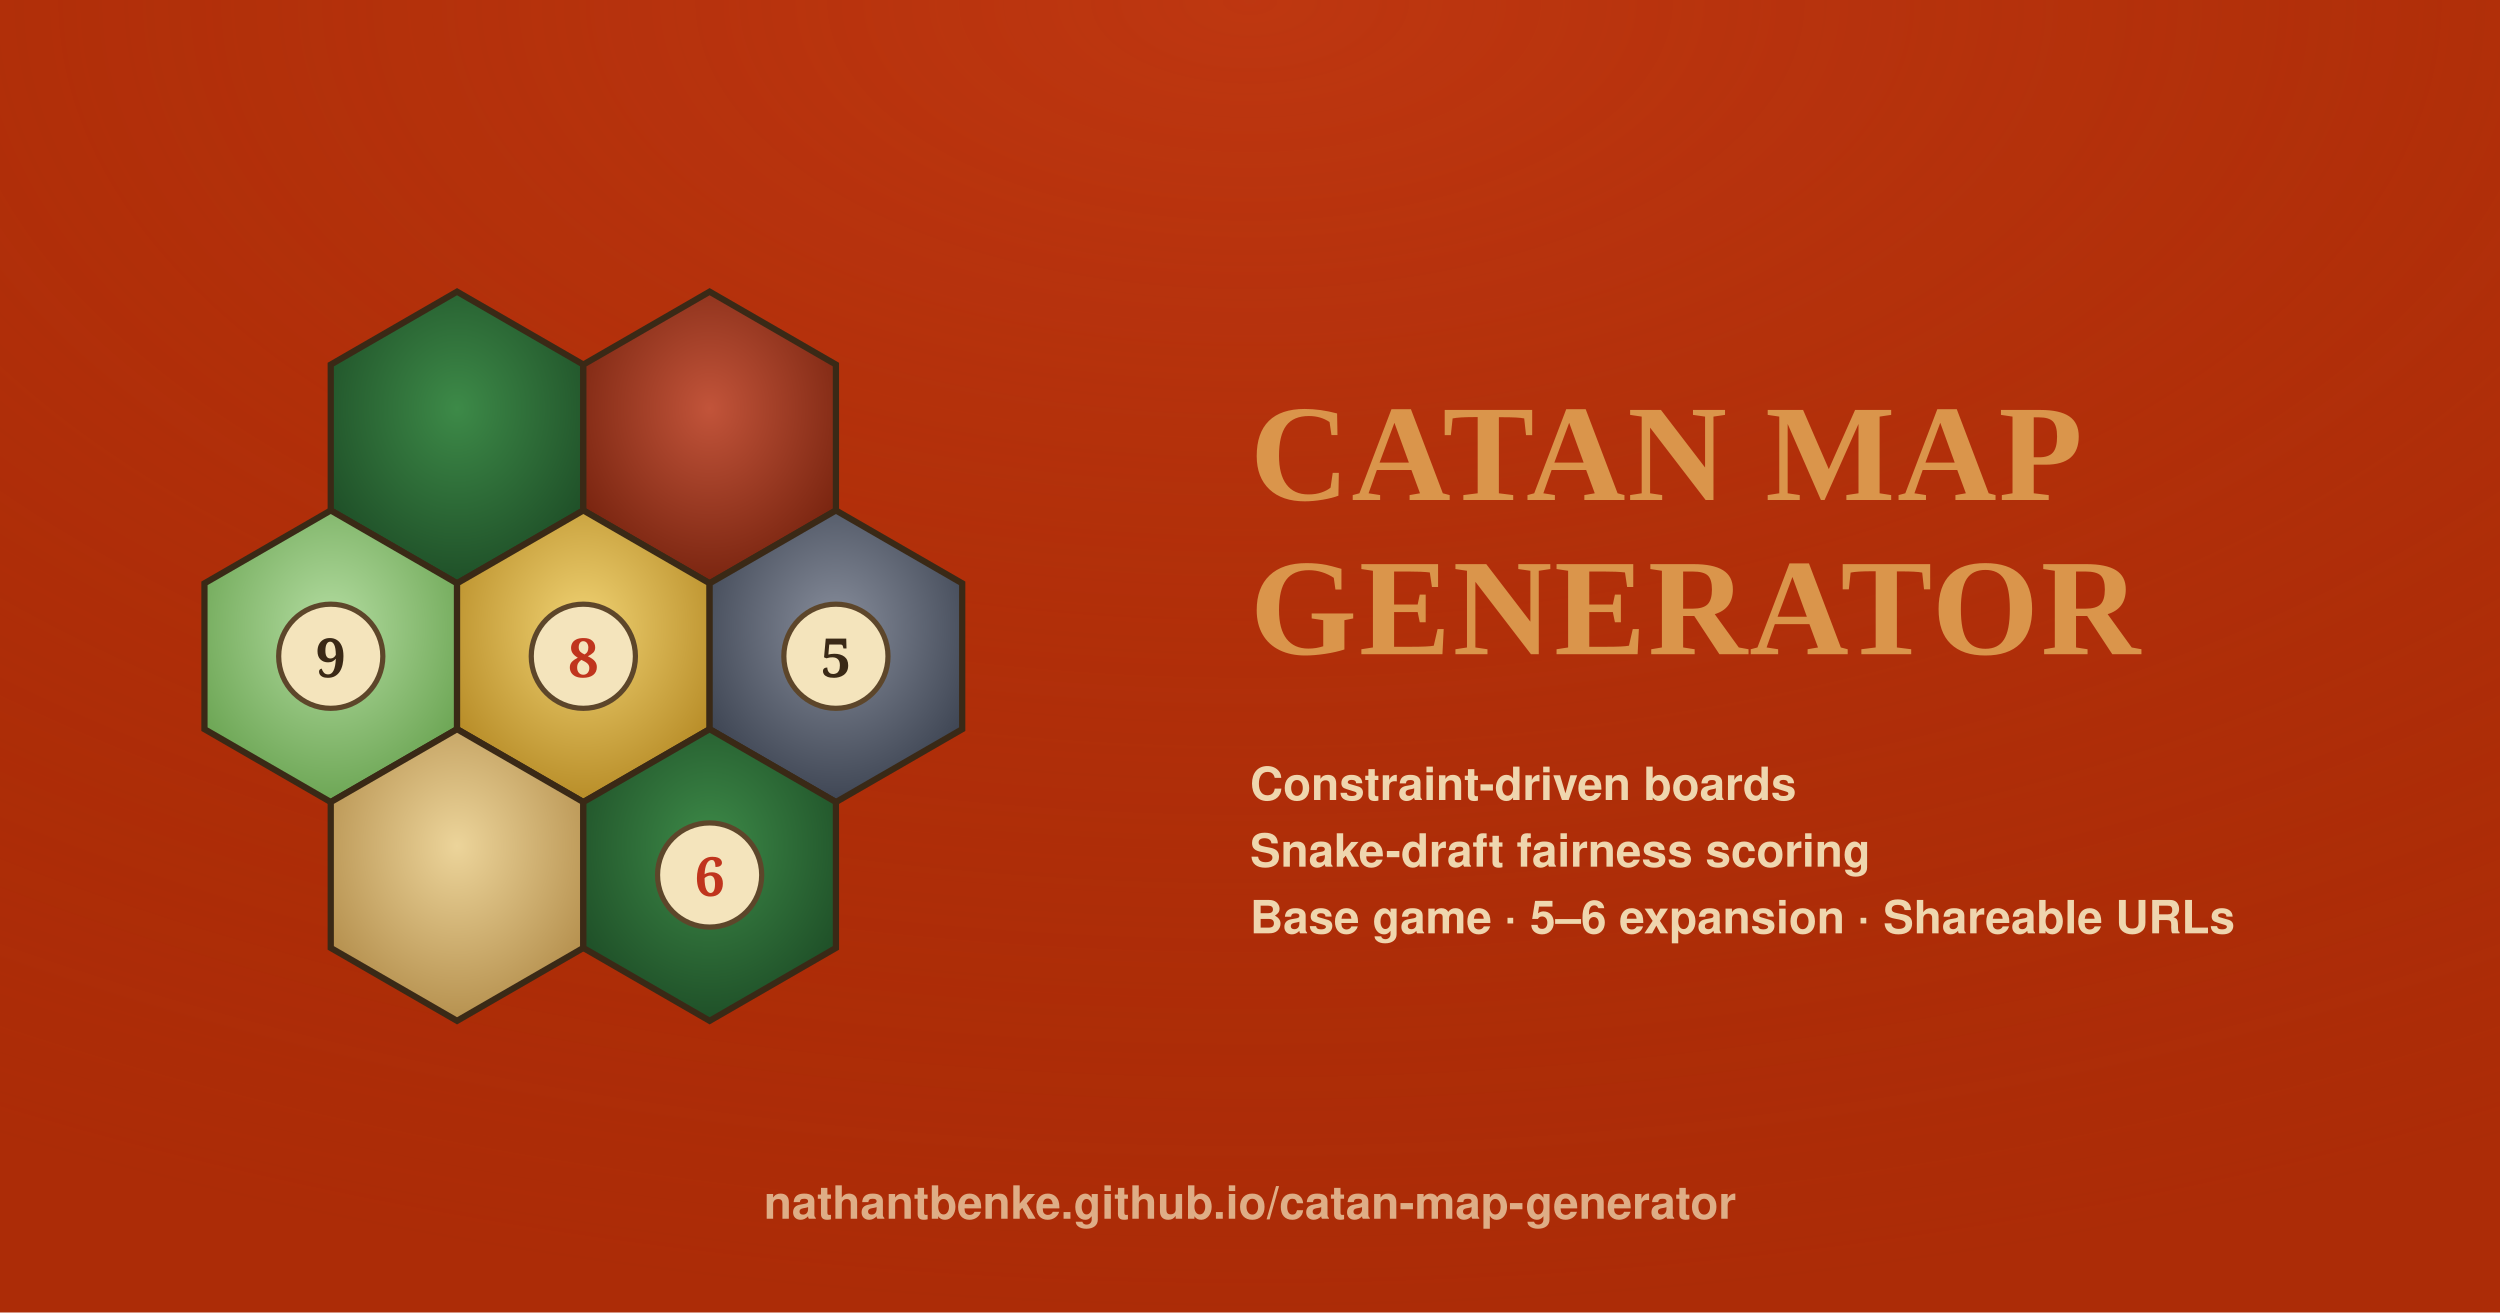
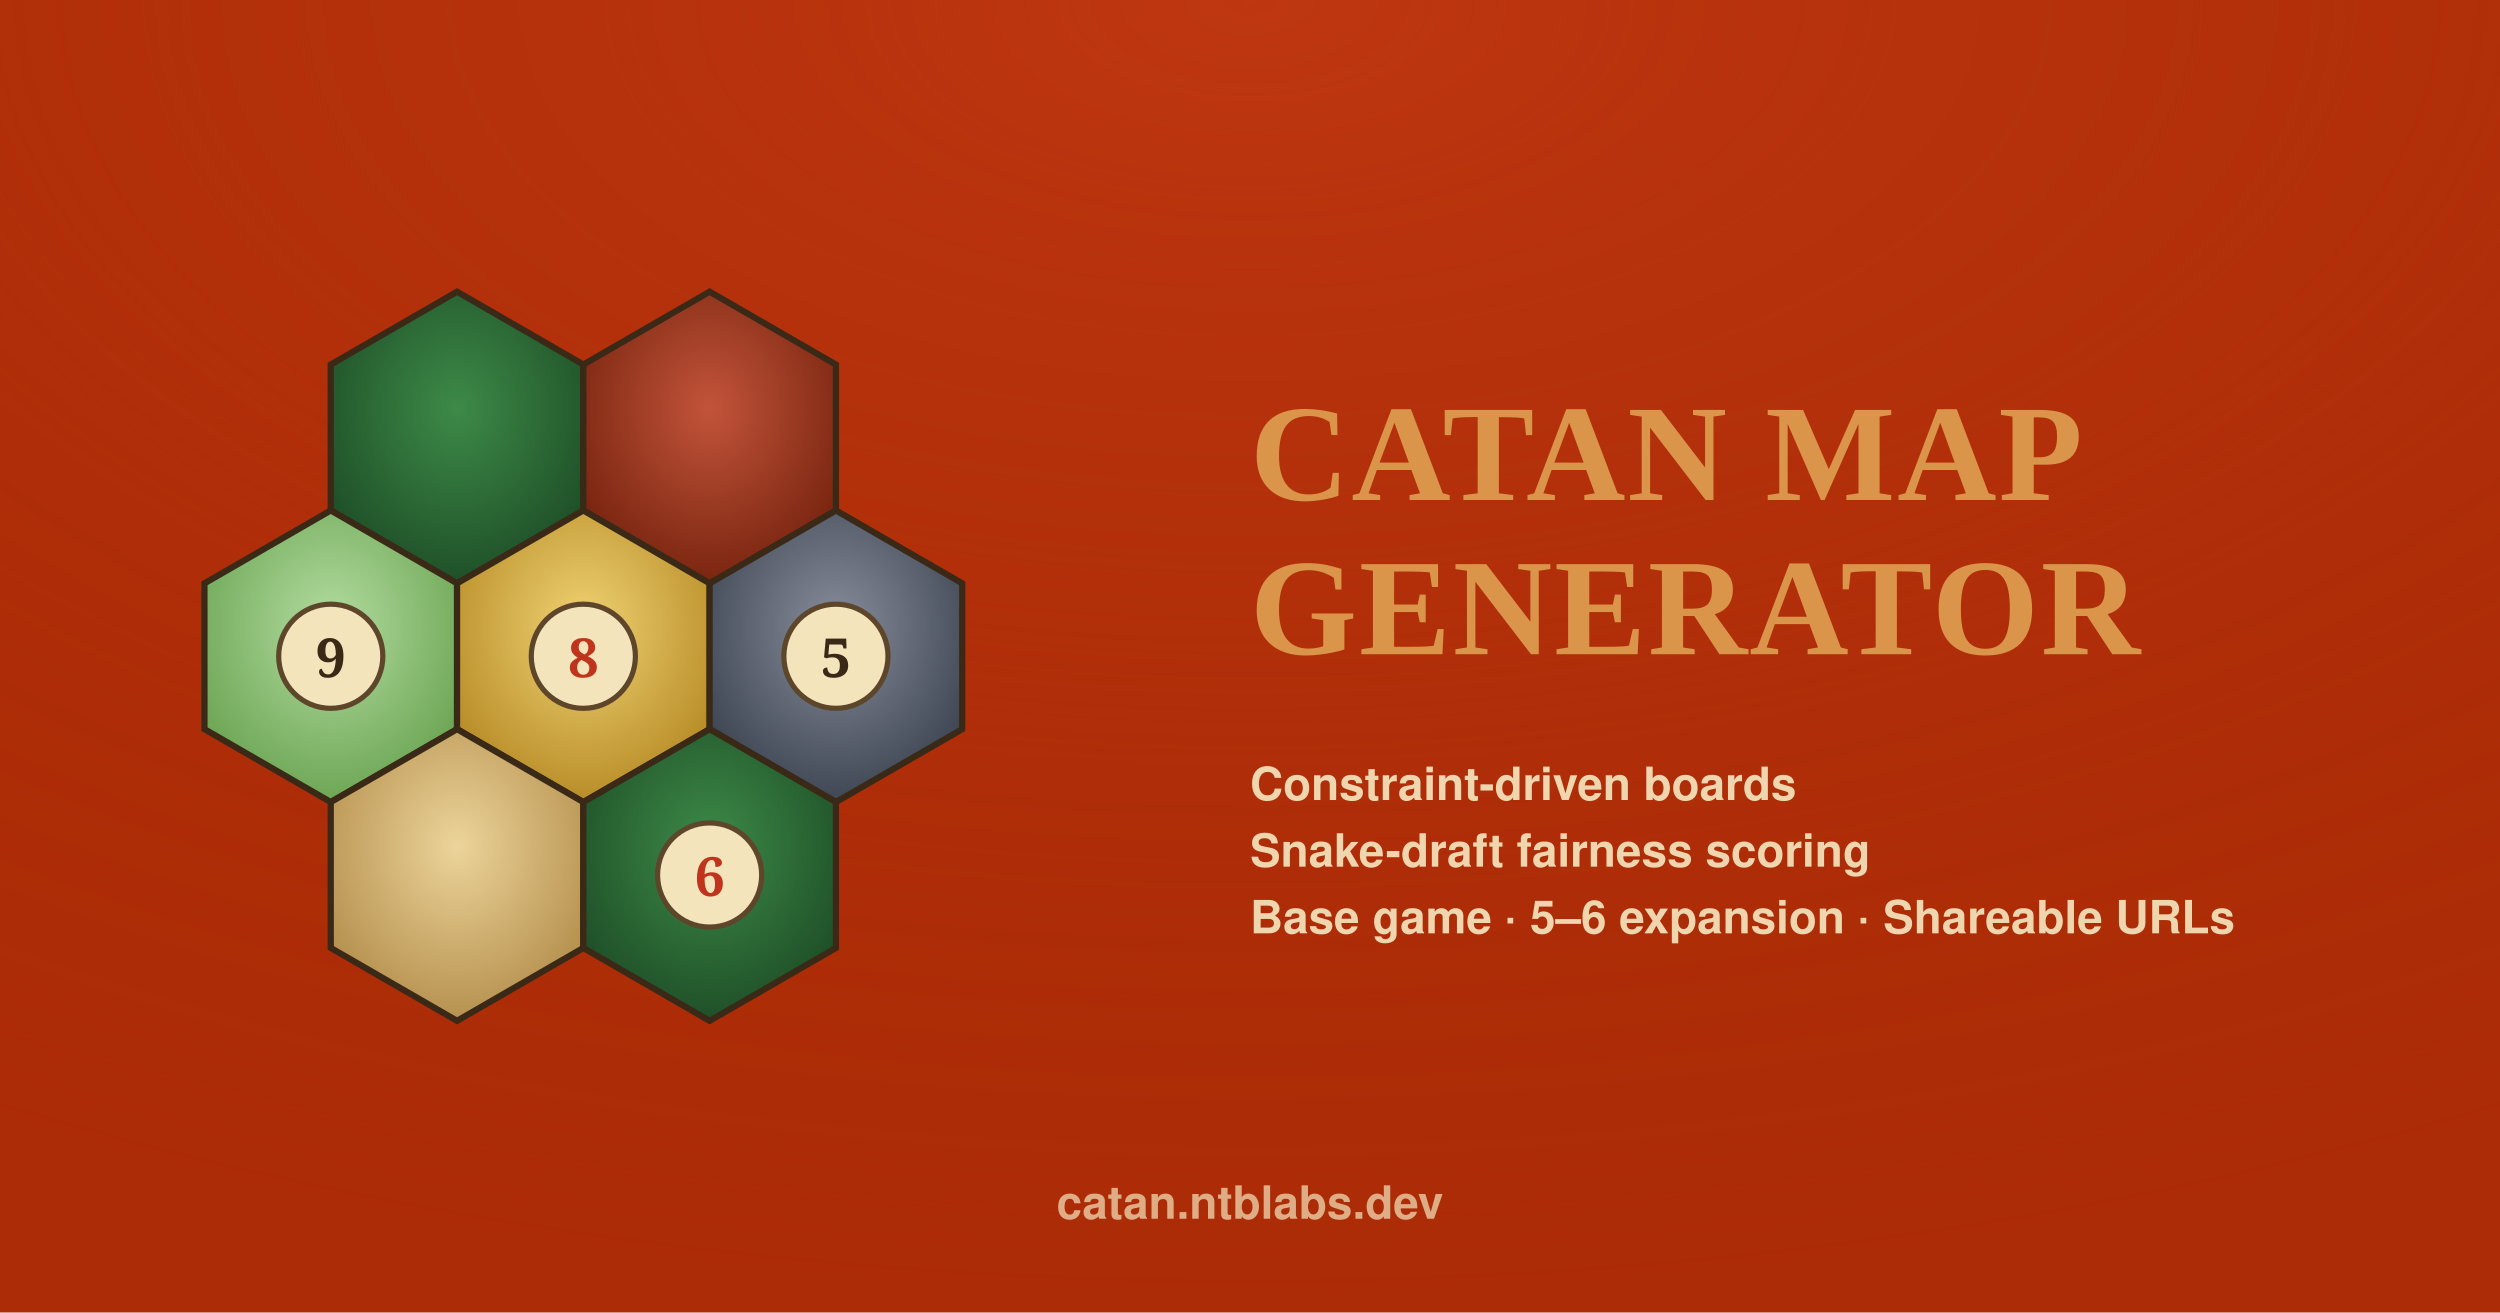
<svg xmlns="http://www.w3.org/2000/svg" viewBox="0 0 1200 630" width="1200" height="630">
  <defs>
    <radialGradient id="bg" cx="50%" cy="0%" r="100%">
      <stop offset="0%" stop-color="#d4441c" stop-opacity="0.45" />
      <stop offset="100%" stop-color="#ac2c07" stop-opacity="0" />
    </radialGradient>
    <radialGradient id="grad-wood" cx="50%" cy="40%" r="60%">
      <stop offset="0%" stop-color="#3d8a48" />
      <stop offset="100%" stop-color="#1f5028" />
    </radialGradient>
    <radialGradient id="grad-brick" cx="50%" cy="40%" r="60%">
      <stop offset="0%" stop-color="#c2543a" />
      <stop offset="100%" stop-color="#7a2510" />
    </radialGradient>
    <radialGradient id="grad-wheat" cx="50%" cy="40%" r="60%">
      <stop offset="0%" stop-color="#f0d273" />
      <stop offset="100%" stop-color="#b88d28" />
    </radialGradient>
    <radialGradient id="grad-sheep" cx="50%" cy="40%" r="60%">
      <stop offset="0%" stop-color="#b3dca0" />
      <stop offset="100%" stop-color="#6da655" />
    </radialGradient>
    <radialGradient id="grad-ore" cx="50%" cy="40%" r="60%">
      <stop offset="0%" stop-color="#878d9b" />
      <stop offset="100%" stop-color="#3f4654" />
    </radialGradient>
    <radialGradient id="grad-desert" cx="50%" cy="40%" r="60%">
      <stop offset="0%" stop-color="#ecd49a" />
      <stop offset="100%" stop-color="#b6914f" />
    </radialGradient>
  </defs>
  <rect width="1200" height="630" fill="#ac2c07" />
  <rect width="1200" height="630" fill="url(#bg)" />
  <g transform="translate(280, 315)">
    <g transform="translate(-60.62, -105)">
      <polygon points="0,-70 60.62,-35 60.62,35 0,70 -60.62,35 -60.62,-35" fill="url(#grad-wood)" stroke="#3a2916" stroke-width="3" />
    </g>
    <g transform="translate(60.62, -105)">
      <polygon points="0,-70 60.62,-35 60.62,35 0,70 -60.62,35 -60.62,-35" fill="url(#grad-brick)" stroke="#3a2916" stroke-width="3" />
    </g>
    <g transform="translate(-121.24, 0)">
      <polygon points="0,-70 60.62,-35 60.62,35 0,70 -60.62,35 -60.62,-35" fill="url(#grad-sheep)" stroke="#3a2916" stroke-width="3" />
      <circle cx="0" cy="0" r="25" fill="#f4e4bc" stroke="#5d462a" stroke-width="2.5" />
      <text x="0" y="0" text-anchor="middle" dominant-baseline="central" font-family="Georgia, serif" font-weight="900" font-size="26" fill="#3a2916">9</text>
    </g>
    <g transform="translate(0, 0)">
      <polygon points="0,-70 60.62,-35 60.62,35 0,70 -60.62,35 -60.62,-35" fill="url(#grad-wheat)" stroke="#3a2916" stroke-width="3" />
      <circle cx="0" cy="0" r="25" fill="#f4e4bc" stroke="#5d462a" stroke-width="2.5" />
      <text x="0" y="0" text-anchor="middle" dominant-baseline="central" font-family="Georgia, serif" font-weight="900" font-size="26" fill="#c0341d">8</text>
    </g>
    <g transform="translate(121.24, 0)">
      <polygon points="0,-70 60.62,-35 60.62,35 0,70 -60.62,35 -60.62,-35" fill="url(#grad-ore)" stroke="#3a2916" stroke-width="3" />
      <circle cx="0" cy="0" r="25" fill="#f4e4bc" stroke="#5d462a" stroke-width="2.5" />
      <text x="0" y="0" text-anchor="middle" dominant-baseline="central" font-family="Georgia, serif" font-weight="900" font-size="26" fill="#3a2916">5</text>
    </g>
    <g transform="translate(-60.62, 105)">
      <polygon points="0,-70 60.62,-35 60.62,35 0,70 -60.62,35 -60.62,-35" fill="url(#grad-desert)" stroke="#3a2916" stroke-width="3" />
    </g>
    <g transform="translate(60.62, 105)">
      <polygon points="0,-70 60.62,-35 60.62,35 0,70 -60.62,35 -60.62,-35" fill="url(#grad-wood)" stroke="#3a2916" stroke-width="3" />
      <circle cx="0" cy="0" r="25" fill="#f4e4bc" stroke="#5d462a" stroke-width="2.5" />
      <text x="0" y="0" text-anchor="middle" dominant-baseline="central" font-family="Georgia, serif" font-weight="900" font-size="26" fill="#c0341d">6</text>
    </g>
  </g>
  <g transform="translate(600, 240)">
    <text x="0" y="0" font-family="Georgia, 'Times New Roman', serif" font-weight="900" font-size="66" fill="#da954b" letter-spacing="1">CATAN MAP</text>
    <text x="0" y="74" font-family="Georgia, 'Times New Roman', serif" font-weight="900" font-size="66" fill="#da954b" letter-spacing="1">GENERATOR</text>
    <text x="0" y="144" font-family="-apple-system, Segoe UI, Helvetica, sans-serif" font-size="22" font-weight="600" fill="#f4e4bc" opacity="0.92">Constraint-driven boards</text>
    <text x="0" y="176" font-family="-apple-system, Segoe UI, Helvetica, sans-serif" font-size="22" font-weight="600" fill="#f4e4bc" opacity="0.92">Snake-draft fairness scoring</text>
    <text x="0" y="208" font-family="-apple-system, Segoe UI, Helvetica, sans-serif" font-size="22" font-weight="600" fill="#f4e4bc" opacity="0.92">Base game · 5–6 expansion · Shareable URLs</text>
  </g>
  <text x="600" y="585" text-anchor="middle" font-family="-apple-system, Segoe UI, Helvetica, sans-serif" font-size="22" font-weight="600" fill="#f4e4bc" opacity="0.7">
-     nathantbenke.github.io/catan-map-generator
+     catan.ntblabs.dev
  </text>
</svg>
